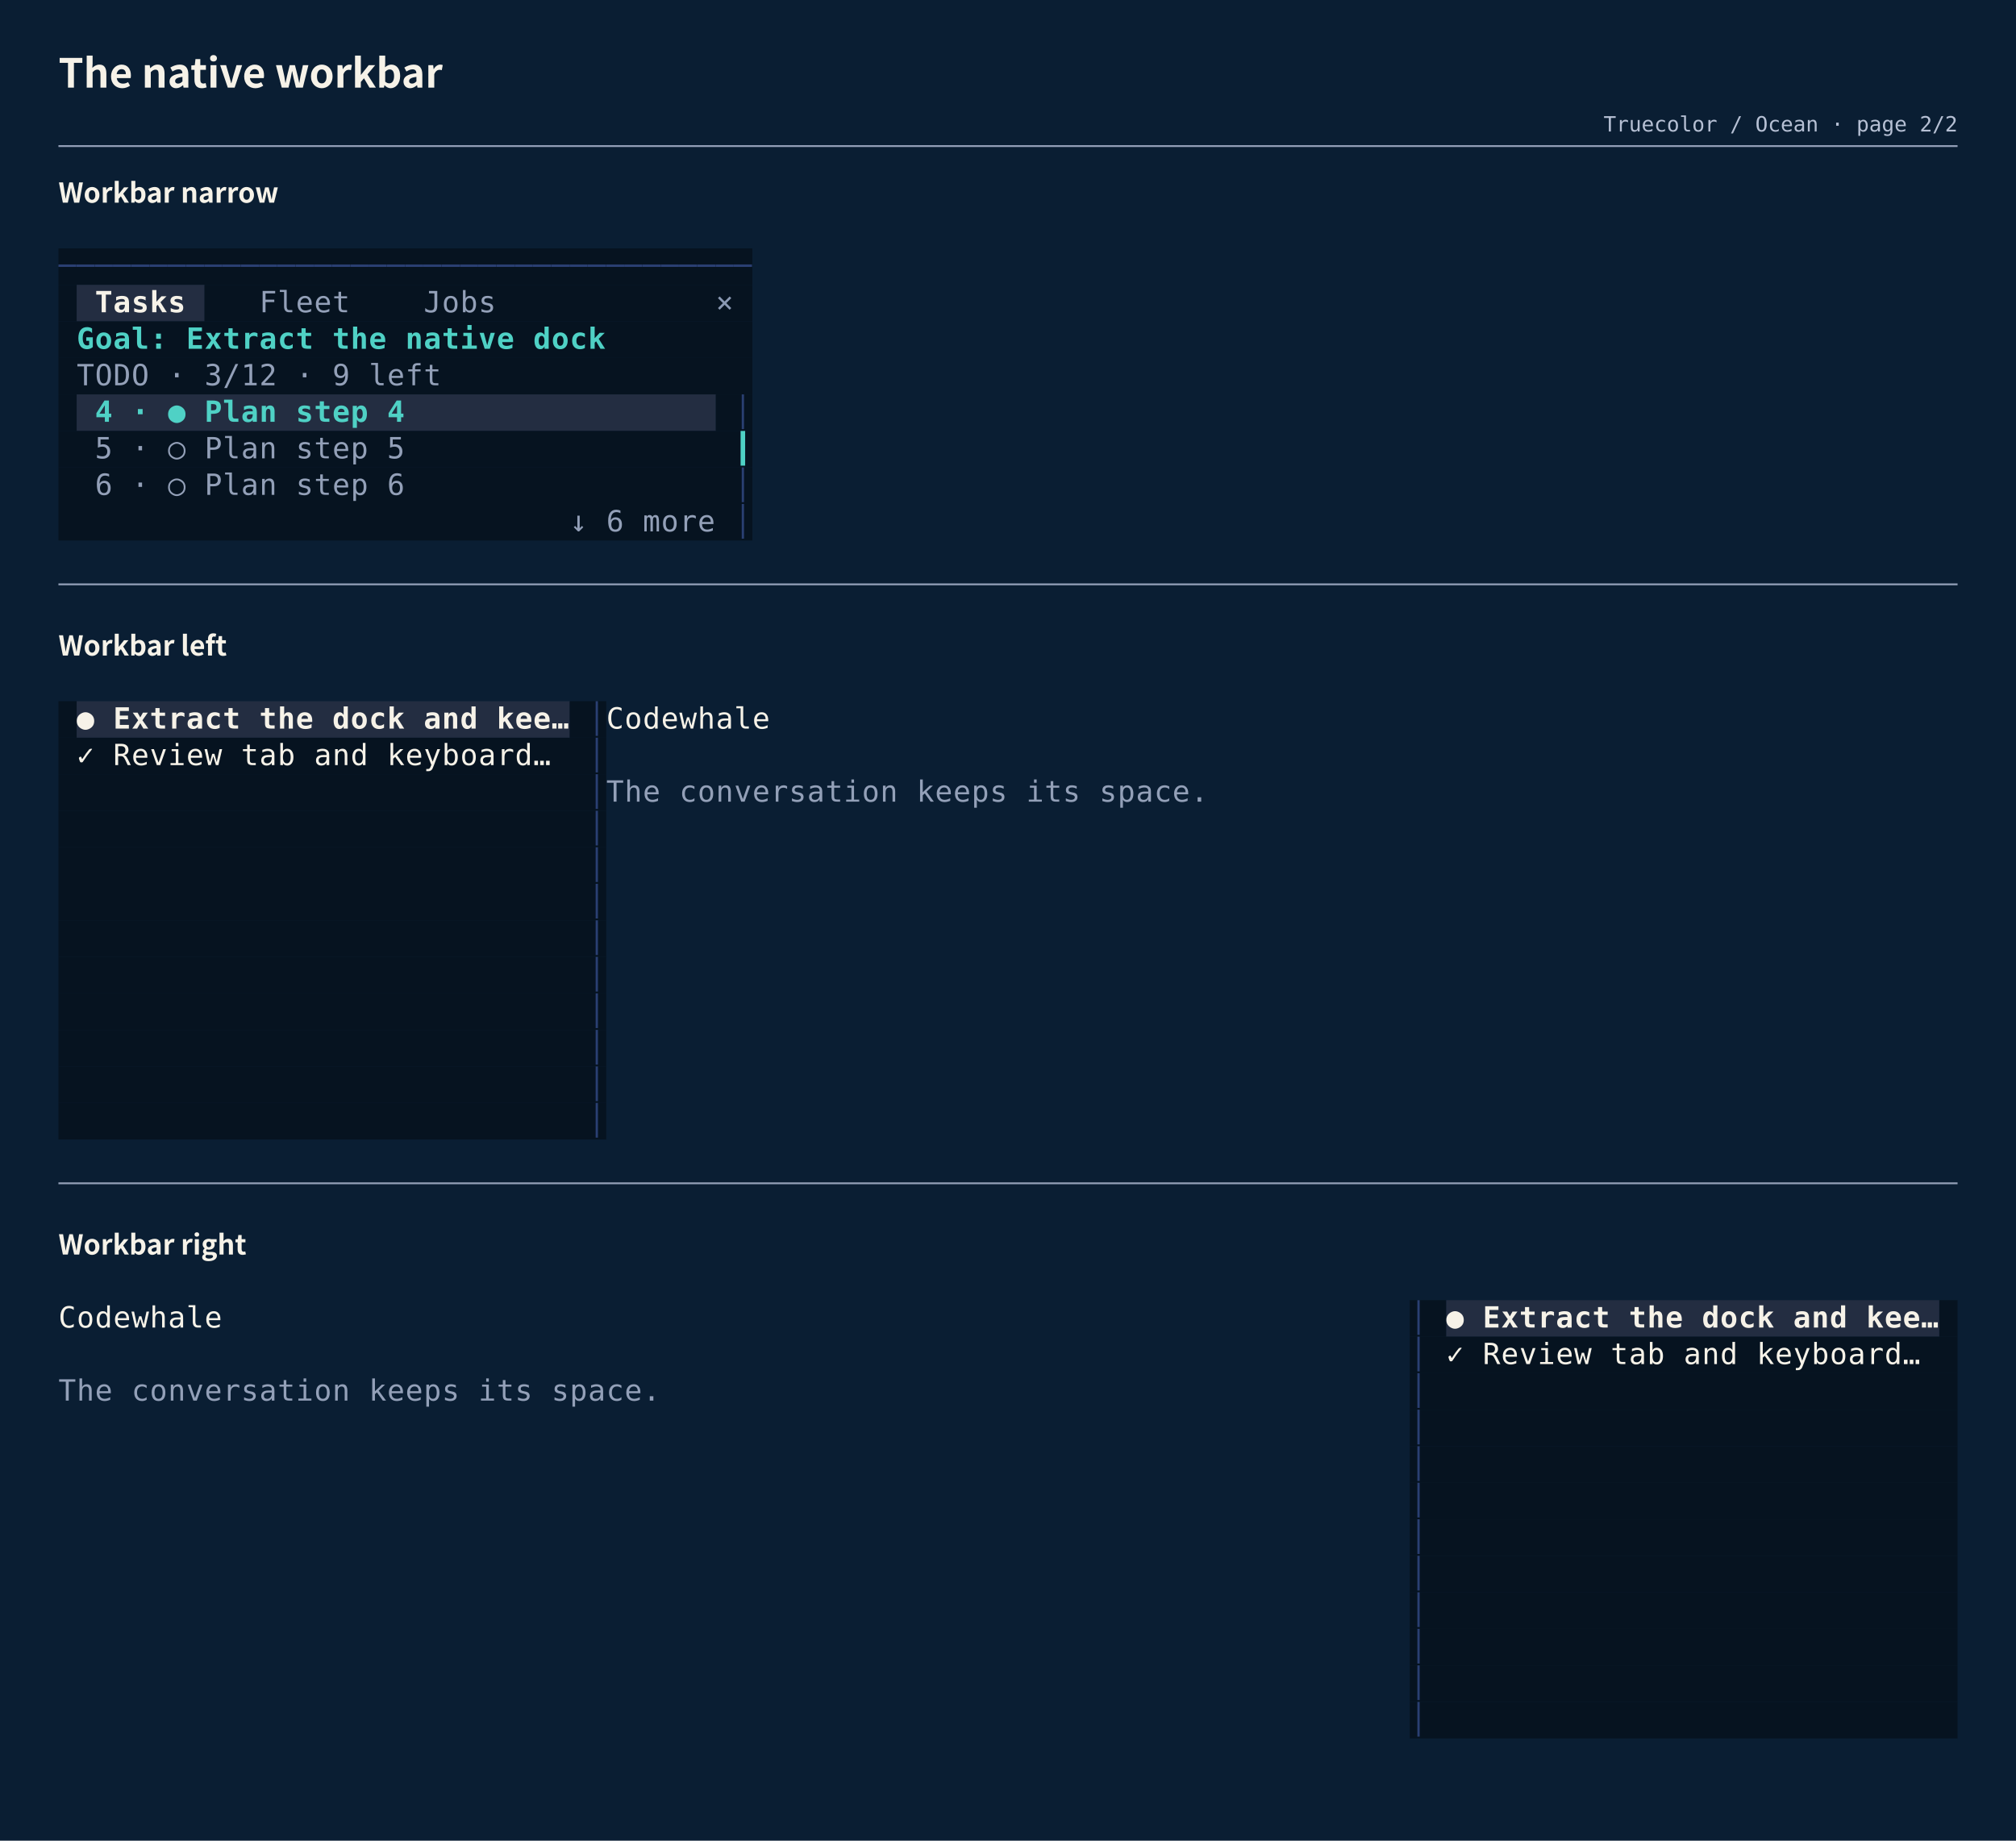
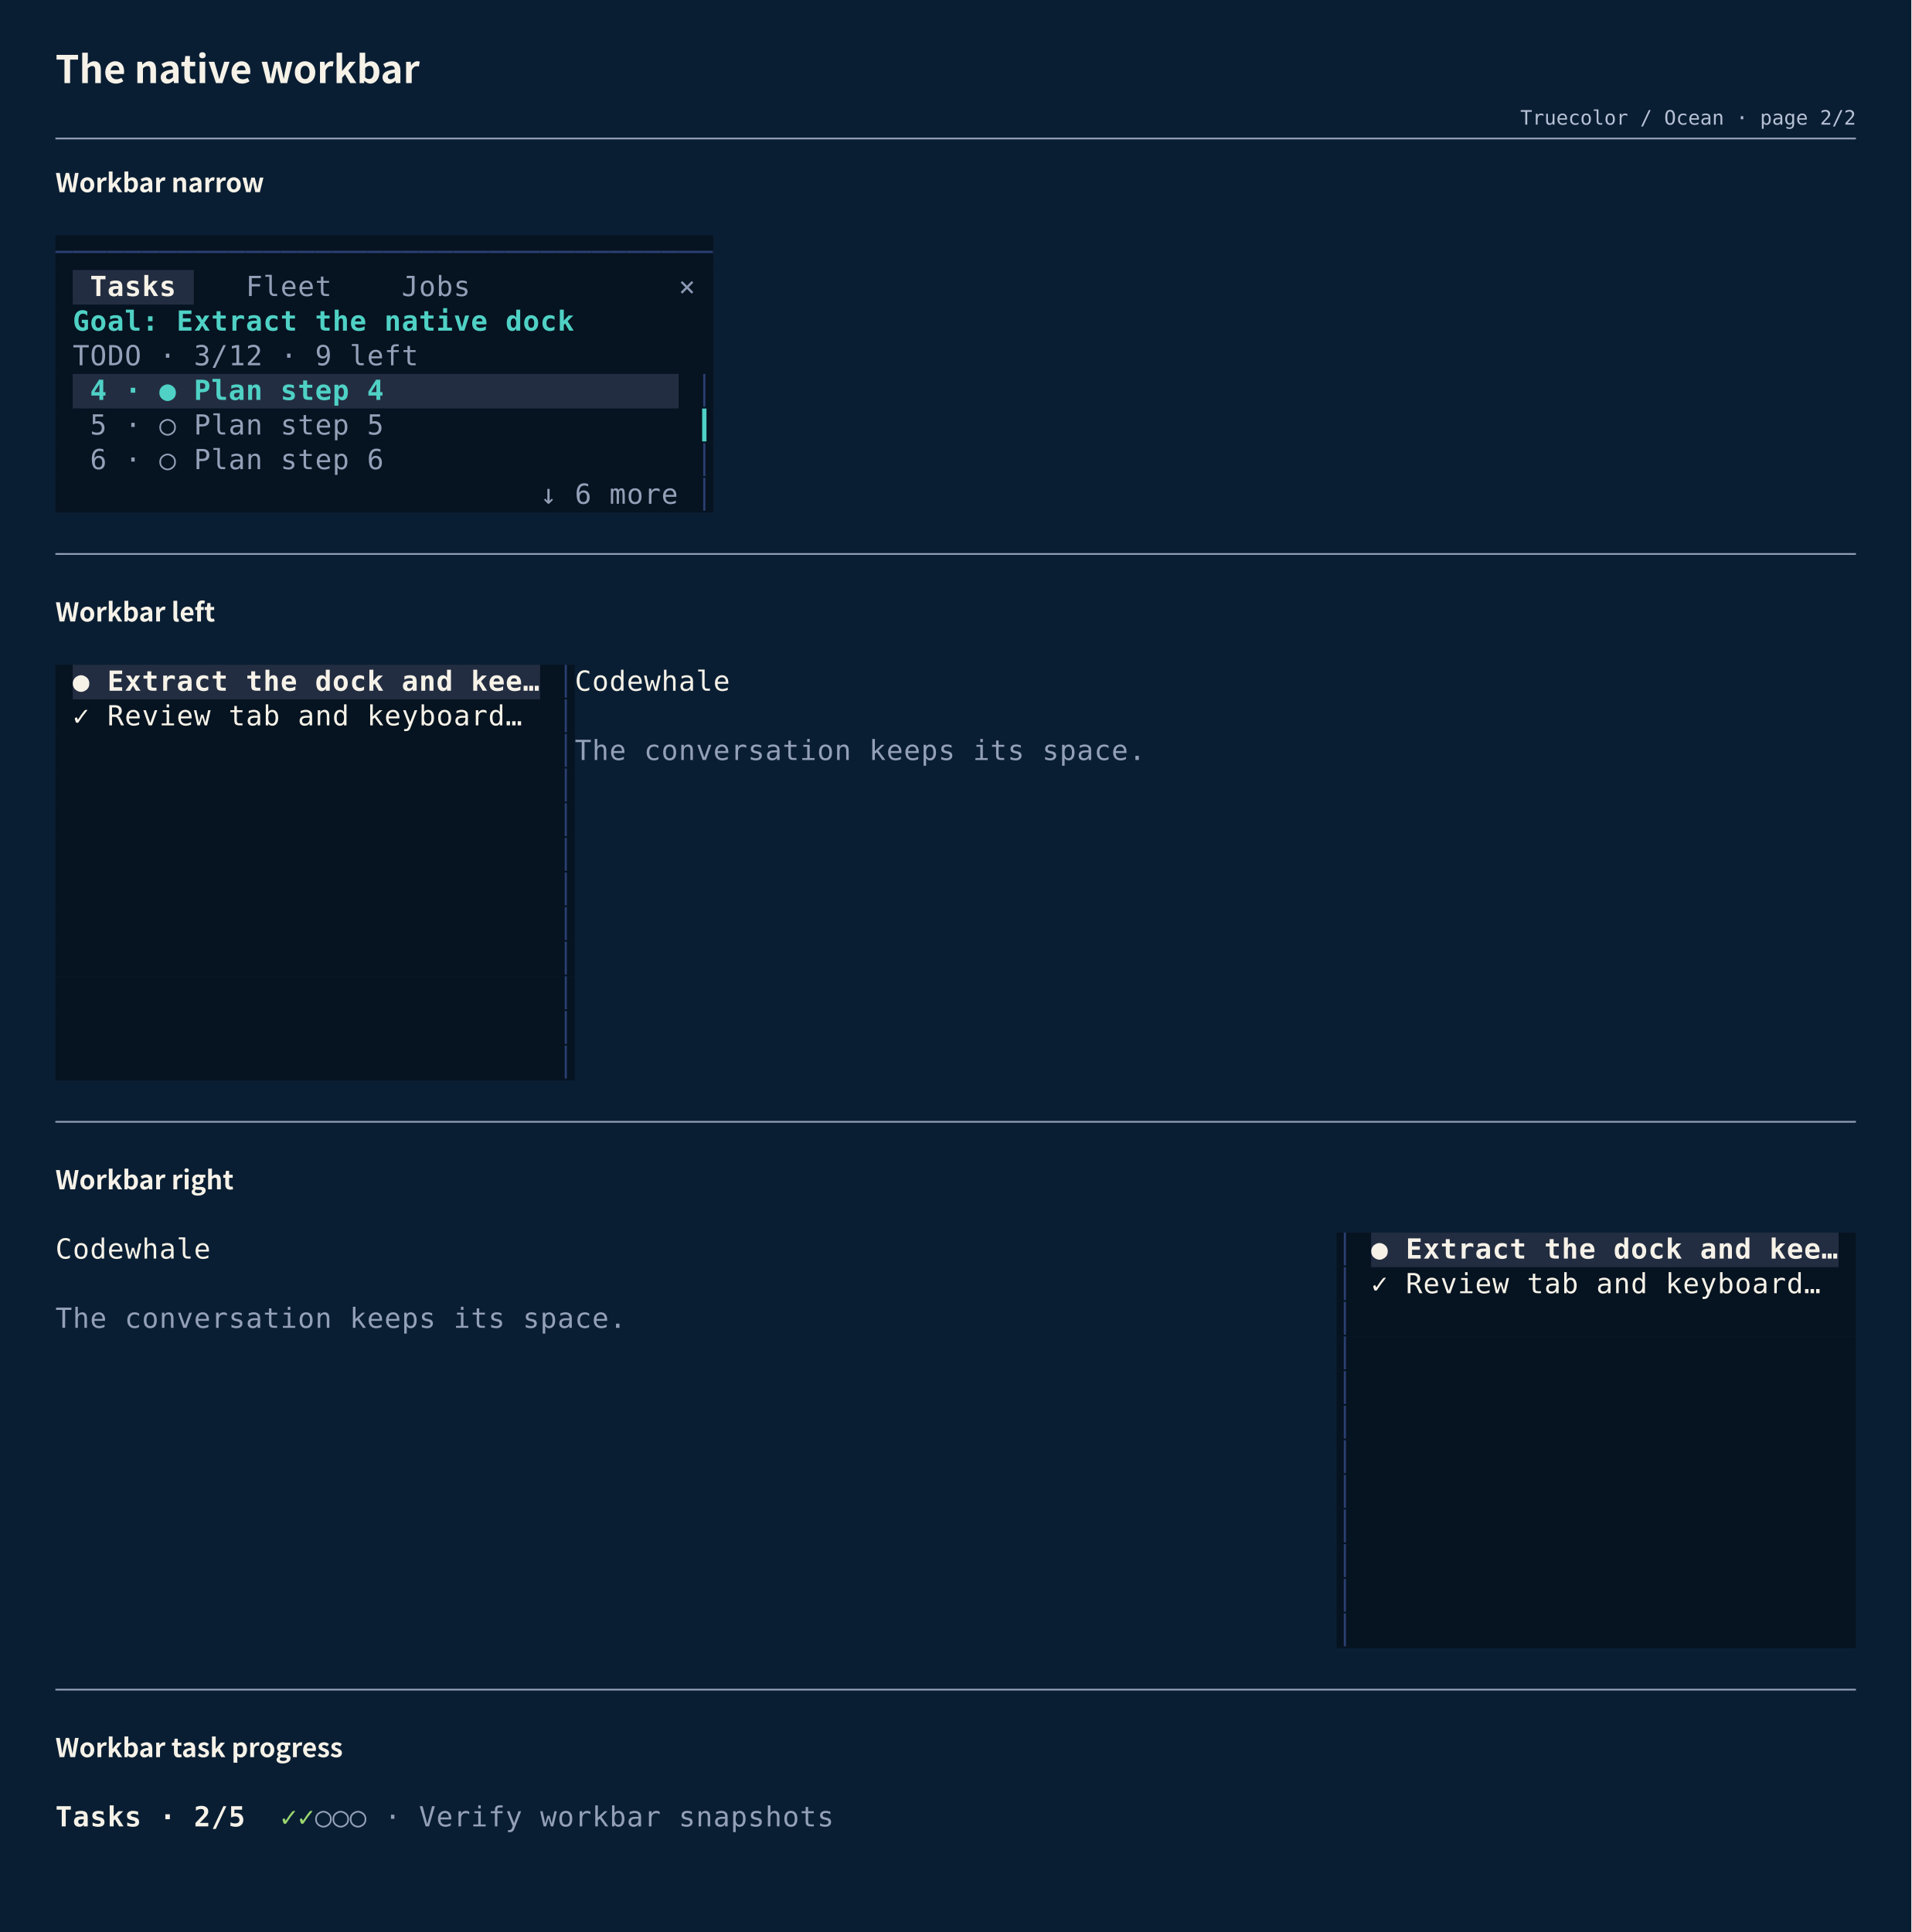
- <svg xmlns="http://www.w3.org/2000/svg" width="1104" height="1008" viewBox="0 0 1104 1008" role="img" aria-labelledby="title desc">
+ <svg xmlns="http://www.w3.org/2000/svg" width="1104" height="1116" viewBox="0 0 1104 1116" role="img" aria-labelledby="title desc">
  <rect width="100%" height="100%" fill="#0a1e33" />
  <text x="32" y="48" fill="#f6f2e8" font-family="'Geist Sans','PingFang SC','Hiragino Sans GB','Microsoft YaHei UI','Microsoft YaHei','Noto Sans CJK SC','Noto Sans SC','Source Han Sans SC',-apple-system,BlinkMacSystemFont,'Segoe UI',sans-serif" font-size="22" font-weight="600">The native workbar</text>
  <text x="1072" y="72" fill="#b6c0d4" font-family="'DejaVu Sans Mono','Cascadia Mono','SFMono-Regular',Consolas,'Liberation Mono',monospace" font-size="11.5" text-anchor="end">Truecolor / Ocean · page 2/2</text>
  <path d="M32 80H1072" stroke="#93a0b8" stroke-width="1" />
  <path d="M32 320H1072" stroke="#93a0b8" stroke-width="1" />
  <path d="M32 648H1072" stroke="#93a0b8" stroke-width="1" />
+   <path d="M32 976H1072" stroke="#93a0b8" stroke-width="1" />
  <g data-entry="workbar-narrow">
    <text x="32" y="111" fill="#f6f2e8" font-family="'Geist Sans','PingFang SC','Hiragino Sans GB','Microsoft YaHei UI','Microsoft YaHei','Noto Sans CJK SC','Noto Sans SC','Source Han Sans SC',-apple-system,BlinkMacSystemFont,'Segoe UI',sans-serif" font-size="15" font-weight="600">Workbar narrow</text>
    <svg width="380" height="160" viewBox="0 0 380 160" role="img" x="32" y="136">
      <rect width="100%" height="100%" fill="#0a1e33" />
      <rect x="0" y="0" width="380" height="20" fill="#061320" />
      <rect x="0" y="20" width="10" height="20" fill="#061320" />
      <rect x="10" y="20" width="70" height="20" fill="#232d41" />
      <rect x="80" y="20" width="300" height="20" fill="#061320" />
      <rect x="0" y="40" width="380" height="20" fill="#061320" />
      <rect x="0" y="60" width="380" height="20" fill="#061320" />
      <rect x="0" y="80" width="10" height="20" fill="#061320" />
      <rect x="10" y="80" width="350" height="20" fill="#232d41" />
      <rect x="360" y="80" width="20" height="20" fill="#061320" />
      <rect x="0" y="100" width="380" height="20" fill="#061320" />
      <rect x="0" y="120" width="380" height="20" fill="#061320" />
      <rect x="0" y="140" width="380" height="20" fill="#061320" />
      <g font-family="'DejaVu Sans Mono','Cascadia Mono','SFMono-Regular',Consolas,'Liberation Mono',monospace" font-size="16" xml:space="preserve">
        <text x="0" y="15" fill="#2a3f72" textLength="10" lengthAdjust="spacingAndGlyphs">─</text>
        <text x="10" y="15" fill="#2a3f72" textLength="10" lengthAdjust="spacingAndGlyphs">─</text>
        <text x="20" y="15" fill="#2a3f72" textLength="10" lengthAdjust="spacingAndGlyphs">─</text>
        <text x="30" y="15" fill="#2a3f72" textLength="10" lengthAdjust="spacingAndGlyphs">─</text>
        <text x="40" y="15" fill="#2a3f72" textLength="10" lengthAdjust="spacingAndGlyphs">─</text>
        <text x="50" y="15" fill="#2a3f72" textLength="10" lengthAdjust="spacingAndGlyphs">─</text>
        <text x="60" y="15" fill="#2a3f72" textLength="10" lengthAdjust="spacingAndGlyphs">─</text>
        <text x="70" y="15" fill="#2a3f72" textLength="10" lengthAdjust="spacingAndGlyphs">─</text>
        <text x="80" y="15" fill="#2a3f72" textLength="10" lengthAdjust="spacingAndGlyphs">─</text>
        <text x="90" y="15" fill="#2a3f72" textLength="10" lengthAdjust="spacingAndGlyphs">─</text>
        <text x="100" y="15" fill="#2a3f72" textLength="10" lengthAdjust="spacingAndGlyphs">─</text>
        <text x="110" y="15" fill="#2a3f72" textLength="10" lengthAdjust="spacingAndGlyphs">─</text>
        <text x="120" y="15" fill="#2a3f72" textLength="10" lengthAdjust="spacingAndGlyphs">─</text>
        <text x="130" y="15" fill="#2a3f72" textLength="10" lengthAdjust="spacingAndGlyphs">─</text>
        <text x="140" y="15" fill="#2a3f72" textLength="10" lengthAdjust="spacingAndGlyphs">─</text>
        <text x="150" y="15" fill="#2a3f72" textLength="10" lengthAdjust="spacingAndGlyphs">─</text>
        <text x="160" y="15" fill="#2a3f72" textLength="10" lengthAdjust="spacingAndGlyphs">─</text>
        <text x="170" y="15" fill="#2a3f72" textLength="10" lengthAdjust="spacingAndGlyphs">─</text>
        <text x="180" y="15" fill="#2a3f72" textLength="10" lengthAdjust="spacingAndGlyphs">─</text>
        <text x="190" y="15" fill="#2a3f72" textLength="10" lengthAdjust="spacingAndGlyphs">─</text>
        <text x="200" y="15" fill="#2a3f72" textLength="10" lengthAdjust="spacingAndGlyphs">─</text>
        <text x="210" y="15" fill="#2a3f72" textLength="10" lengthAdjust="spacingAndGlyphs">─</text>
        <text x="220" y="15" fill="#2a3f72" textLength="10" lengthAdjust="spacingAndGlyphs">─</text>
        <text x="230" y="15" fill="#2a3f72" textLength="10" lengthAdjust="spacingAndGlyphs">─</text>
        <text x="240" y="15" fill="#2a3f72" textLength="10" lengthAdjust="spacingAndGlyphs">─</text>
        <text x="250" y="15" fill="#2a3f72" textLength="10" lengthAdjust="spacingAndGlyphs">─</text>
        <text x="260" y="15" fill="#2a3f72" textLength="10" lengthAdjust="spacingAndGlyphs">─</text>
        <text x="270" y="15" fill="#2a3f72" textLength="10" lengthAdjust="spacingAndGlyphs">─</text>
        <text x="280" y="15" fill="#2a3f72" textLength="10" lengthAdjust="spacingAndGlyphs">─</text>
        <text x="290" y="15" fill="#2a3f72" textLength="10" lengthAdjust="spacingAndGlyphs">─</text>
        <text x="300" y="15" fill="#2a3f72" textLength="10" lengthAdjust="spacingAndGlyphs">─</text>
        <text x="310" y="15" fill="#2a3f72" textLength="10" lengthAdjust="spacingAndGlyphs">─</text>
        <text x="320" y="15" fill="#2a3f72" textLength="10" lengthAdjust="spacingAndGlyphs">─</text>
        <text x="330" y="15" fill="#2a3f72" textLength="10" lengthAdjust="spacingAndGlyphs">─</text>
        <text x="340" y="15" fill="#2a3f72" textLength="10" lengthAdjust="spacingAndGlyphs">─</text>
        <text x="350" y="15" fill="#2a3f72" textLength="10" lengthAdjust="spacingAndGlyphs">─</text>
        <text x="360" y="15" fill="#2a3f72" textLength="10" lengthAdjust="spacingAndGlyphs">─</text>
        <text x="370" y="15" fill="#2a3f72" textLength="10" lengthAdjust="spacingAndGlyphs">─</text>
        <text x="20" y="35" fill="#f6f2e8" textLength="10" lengthAdjust="spacingAndGlyphs" font-weight="700">T</text>
        <text x="30" y="35" fill="#f6f2e8" textLength="10" lengthAdjust="spacingAndGlyphs" font-weight="700">a</text>
        <text x="40" y="35" fill="#f6f2e8" textLength="10" lengthAdjust="spacingAndGlyphs" font-weight="700">s</text>
        <text x="50" y="35" fill="#f6f2e8" textLength="10" lengthAdjust="spacingAndGlyphs" font-weight="700">k</text>
        <text x="60" y="35" fill="#f6f2e8" textLength="10" lengthAdjust="spacingAndGlyphs" font-weight="700">s</text>
        <text x="110" y="35" fill="#93a0b8" textLength="10" lengthAdjust="spacingAndGlyphs">F</text>
        <text x="120" y="35" fill="#93a0b8" textLength="10" lengthAdjust="spacingAndGlyphs">l</text>
        <text x="130" y="35" fill="#93a0b8" textLength="10" lengthAdjust="spacingAndGlyphs">e</text>
        <text x="140" y="35" fill="#93a0b8" textLength="10" lengthAdjust="spacingAndGlyphs">e</text>
        <text x="150" y="35" fill="#93a0b8" textLength="10" lengthAdjust="spacingAndGlyphs">t</text>
        <text x="200" y="35" fill="#93a0b8" textLength="10" lengthAdjust="spacingAndGlyphs">J</text>
        <text x="210" y="35" fill="#93a0b8" textLength="10" lengthAdjust="spacingAndGlyphs">o</text>
        <text x="220" y="35" fill="#93a0b8" textLength="10" lengthAdjust="spacingAndGlyphs">b</text>
        <text x="230" y="35" fill="#93a0b8" textLength="10" lengthAdjust="spacingAndGlyphs">s</text>
        <text x="360" y="35" fill="#8a99b3" textLength="10" lengthAdjust="spacingAndGlyphs">×</text>
        <text x="10" y="55" fill="#4fd1c5" textLength="10" lengthAdjust="spacingAndGlyphs" font-weight="700">G</text>
        <text x="20" y="55" fill="#4fd1c5" textLength="10" lengthAdjust="spacingAndGlyphs" font-weight="700">o</text>
        <text x="30" y="55" fill="#4fd1c5" textLength="10" lengthAdjust="spacingAndGlyphs" font-weight="700">a</text>
        <text x="40" y="55" fill="#4fd1c5" textLength="10" lengthAdjust="spacingAndGlyphs" font-weight="700">l</text>
        <text x="50" y="55" fill="#4fd1c5" textLength="10" lengthAdjust="spacingAndGlyphs" font-weight="700">:</text>
        <text x="70" y="55" fill="#4fd1c5" textLength="10" lengthAdjust="spacingAndGlyphs" font-weight="700">E</text>
        <text x="80" y="55" fill="#4fd1c5" textLength="10" lengthAdjust="spacingAndGlyphs" font-weight="700">x</text>
        <text x="90" y="55" fill="#4fd1c5" textLength="10" lengthAdjust="spacingAndGlyphs" font-weight="700">t</text>
        <text x="100" y="55" fill="#4fd1c5" textLength="10" lengthAdjust="spacingAndGlyphs" font-weight="700">r</text>
        <text x="110" y="55" fill="#4fd1c5" textLength="10" lengthAdjust="spacingAndGlyphs" font-weight="700">a</text>
        <text x="120" y="55" fill="#4fd1c5" textLength="10" lengthAdjust="spacingAndGlyphs" font-weight="700">c</text>
        <text x="130" y="55" fill="#4fd1c5" textLength="10" lengthAdjust="spacingAndGlyphs" font-weight="700">t</text>
        <text x="150" y="55" fill="#4fd1c5" textLength="10" lengthAdjust="spacingAndGlyphs" font-weight="700">t</text>
        <text x="160" y="55" fill="#4fd1c5" textLength="10" lengthAdjust="spacingAndGlyphs" font-weight="700">h</text>
        <text x="170" y="55" fill="#4fd1c5" textLength="10" lengthAdjust="spacingAndGlyphs" font-weight="700">e</text>
        <text x="190" y="55" fill="#4fd1c5" textLength="10" lengthAdjust="spacingAndGlyphs" font-weight="700">n</text>
        <text x="200" y="55" fill="#4fd1c5" textLength="10" lengthAdjust="spacingAndGlyphs" font-weight="700">a</text>
        <text x="210" y="55" fill="#4fd1c5" textLength="10" lengthAdjust="spacingAndGlyphs" font-weight="700">t</text>
        <text x="220" y="55" fill="#4fd1c5" textLength="10" lengthAdjust="spacingAndGlyphs" font-weight="700">i</text>
        <text x="230" y="55" fill="#4fd1c5" textLength="10" lengthAdjust="spacingAndGlyphs" font-weight="700">v</text>
        <text x="240" y="55" fill="#4fd1c5" textLength="10" lengthAdjust="spacingAndGlyphs" font-weight="700">e</text>
        <text x="260" y="55" fill="#4fd1c5" textLength="10" lengthAdjust="spacingAndGlyphs" font-weight="700">d</text>
        <text x="270" y="55" fill="#4fd1c5" textLength="10" lengthAdjust="spacingAndGlyphs" font-weight="700">o</text>
        <text x="280" y="55" fill="#4fd1c5" textLength="10" lengthAdjust="spacingAndGlyphs" font-weight="700">c</text>
        <text x="290" y="55" fill="#4fd1c5" textLength="10" lengthAdjust="spacingAndGlyphs" font-weight="700">k</text>
        <text x="10" y="75" fill="#93a0b8" textLength="10" lengthAdjust="spacingAndGlyphs">T</text>
        <text x="20" y="75" fill="#93a0b8" textLength="10" lengthAdjust="spacingAndGlyphs">O</text>
        <text x="30" y="75" fill="#93a0b8" textLength="10" lengthAdjust="spacingAndGlyphs">D</text>
        <text x="40" y="75" fill="#93a0b8" textLength="10" lengthAdjust="spacingAndGlyphs">O</text>
        <text x="60" y="75" fill="#93a0b8" textLength="10" lengthAdjust="spacingAndGlyphs">·</text>
        <text x="80" y="75" fill="#93a0b8" textLength="10" lengthAdjust="spacingAndGlyphs">3</text>
        <text x="90" y="75" fill="#93a0b8" textLength="10" lengthAdjust="spacingAndGlyphs">/</text>
        <text x="100" y="75" fill="#93a0b8" textLength="10" lengthAdjust="spacingAndGlyphs">1</text>
        <text x="110" y="75" fill="#93a0b8" textLength="10" lengthAdjust="spacingAndGlyphs">2</text>
        <text x="130" y="75" fill="#93a0b8" textLength="10" lengthAdjust="spacingAndGlyphs">·</text>
        <text x="150" y="75" fill="#93a0b8" textLength="10" lengthAdjust="spacingAndGlyphs">9</text>
        <text x="170" y="75" fill="#93a0b8" textLength="10" lengthAdjust="spacingAndGlyphs">l</text>
        <text x="180" y="75" fill="#93a0b8" textLength="10" lengthAdjust="spacingAndGlyphs">e</text>
        <text x="190" y="75" fill="#93a0b8" textLength="10" lengthAdjust="spacingAndGlyphs">f</text>
        <text x="200" y="75" fill="#93a0b8" textLength="10" lengthAdjust="spacingAndGlyphs">t</text>
        <text x="20" y="95" fill="#4fd1c5" textLength="10" lengthAdjust="spacingAndGlyphs" font-weight="700">4</text>
        <text x="40" y="95" fill="#4fd1c5" textLength="10" lengthAdjust="spacingAndGlyphs" font-weight="700">·</text>
        <text x="60" y="95" fill="#4fd1c5" textLength="10" lengthAdjust="spacingAndGlyphs" font-weight="700">●</text>
        <text x="80" y="95" fill="#4fd1c5" textLength="10" lengthAdjust="spacingAndGlyphs" font-weight="700">P</text>
        <text x="90" y="95" fill="#4fd1c5" textLength="10" lengthAdjust="spacingAndGlyphs" font-weight="700">l</text>
        <text x="100" y="95" fill="#4fd1c5" textLength="10" lengthAdjust="spacingAndGlyphs" font-weight="700">a</text>
        <text x="110" y="95" fill="#4fd1c5" textLength="10" lengthAdjust="spacingAndGlyphs" font-weight="700">n</text>
        <text x="130" y="95" fill="#4fd1c5" textLength="10" lengthAdjust="spacingAndGlyphs" font-weight="700">s</text>
        <text x="140" y="95" fill="#4fd1c5" textLength="10" lengthAdjust="spacingAndGlyphs" font-weight="700">t</text>
        <text x="150" y="95" fill="#4fd1c5" textLength="10" lengthAdjust="spacingAndGlyphs" font-weight="700">e</text>
        <text x="160" y="95" fill="#4fd1c5" textLength="10" lengthAdjust="spacingAndGlyphs" font-weight="700">p</text>
        <text x="180" y="95" fill="#4fd1c5" textLength="10" lengthAdjust="spacingAndGlyphs" font-weight="700">4</text>
        <text x="370" y="95" fill="#2a3f72" textLength="10" lengthAdjust="spacingAndGlyphs">│</text>
        <text x="20" y="115" fill="#93a0b8" textLength="10" lengthAdjust="spacingAndGlyphs">5</text>
        <text x="40" y="115" fill="#93a0b8" textLength="10" lengthAdjust="spacingAndGlyphs">·</text>
        <text x="60" y="115" fill="#93a0b8" textLength="10" lengthAdjust="spacingAndGlyphs">○</text>
        <text x="80" y="115" fill="#93a0b8" textLength="10" lengthAdjust="spacingAndGlyphs">P</text>
        <text x="90" y="115" fill="#93a0b8" textLength="10" lengthAdjust="spacingAndGlyphs">l</text>
        <text x="100" y="115" fill="#93a0b8" textLength="10" lengthAdjust="spacingAndGlyphs">a</text>
        <text x="110" y="115" fill="#93a0b8" textLength="10" lengthAdjust="spacingAndGlyphs">n</text>
        <text x="130" y="115" fill="#93a0b8" textLength="10" lengthAdjust="spacingAndGlyphs">s</text>
        <text x="140" y="115" fill="#93a0b8" textLength="10" lengthAdjust="spacingAndGlyphs">t</text>
        <text x="150" y="115" fill="#93a0b8" textLength="10" lengthAdjust="spacingAndGlyphs">e</text>
        <text x="160" y="115" fill="#93a0b8" textLength="10" lengthAdjust="spacingAndGlyphs">p</text>
        <text x="180" y="115" fill="#93a0b8" textLength="10" lengthAdjust="spacingAndGlyphs">5</text>
        <text x="370" y="115" fill="#4fd1c5" textLength="10" lengthAdjust="spacingAndGlyphs">┃</text>
        <text x="20" y="135" fill="#93a0b8" textLength="10" lengthAdjust="spacingAndGlyphs">6</text>
        <text x="40" y="135" fill="#93a0b8" textLength="10" lengthAdjust="spacingAndGlyphs">·</text>
        <text x="60" y="135" fill="#93a0b8" textLength="10" lengthAdjust="spacingAndGlyphs">○</text>
        <text x="80" y="135" fill="#93a0b8" textLength="10" lengthAdjust="spacingAndGlyphs">P</text>
        <text x="90" y="135" fill="#93a0b8" textLength="10" lengthAdjust="spacingAndGlyphs">l</text>
        <text x="100" y="135" fill="#93a0b8" textLength="10" lengthAdjust="spacingAndGlyphs">a</text>
        <text x="110" y="135" fill="#93a0b8" textLength="10" lengthAdjust="spacingAndGlyphs">n</text>
        <text x="130" y="135" fill="#93a0b8" textLength="10" lengthAdjust="spacingAndGlyphs">s</text>
        <text x="140" y="135" fill="#93a0b8" textLength="10" lengthAdjust="spacingAndGlyphs">t</text>
        <text x="150" y="135" fill="#93a0b8" textLength="10" lengthAdjust="spacingAndGlyphs">e</text>
        <text x="160" y="135" fill="#93a0b8" textLength="10" lengthAdjust="spacingAndGlyphs">p</text>
        <text x="180" y="135" fill="#93a0b8" textLength="10" lengthAdjust="spacingAndGlyphs">6</text>
        <text x="370" y="135" fill="#2a3f72" textLength="10" lengthAdjust="spacingAndGlyphs">│</text>
        <text x="280" y="155" fill="#93a0b8" textLength="10" lengthAdjust="spacingAndGlyphs">↓</text>
        <text x="300" y="155" fill="#93a0b8" textLength="10" lengthAdjust="spacingAndGlyphs">6</text>
        <text x="320" y="155" fill="#93a0b8" textLength="10" lengthAdjust="spacingAndGlyphs">m</text>
        <text x="330" y="155" fill="#93a0b8" textLength="10" lengthAdjust="spacingAndGlyphs">o</text>
        <text x="340" y="155" fill="#93a0b8" textLength="10" lengthAdjust="spacingAndGlyphs">r</text>
        <text x="350" y="155" fill="#93a0b8" textLength="10" lengthAdjust="spacingAndGlyphs">e</text>
        <text x="370" y="155" fill="#2a3f72" textLength="10" lengthAdjust="spacingAndGlyphs">│</text>
      </g>
    </svg>
  </g>
  <g data-entry="workbar-left">
    <text x="32" y="359" fill="#f6f2e8" font-family="'Geist Sans','PingFang SC','Hiragino Sans GB','Microsoft YaHei UI','Microsoft YaHei','Noto Sans CJK SC','Noto Sans SC','Source Han Sans SC',-apple-system,BlinkMacSystemFont,'Segoe UI',sans-serif" font-size="15" font-weight="600">Workbar left</text>
    <svg width="1040" height="240" viewBox="0 0 1040 240" role="img" x="32" y="384">
      <rect width="100%" height="100%" fill="#0a1e33" />
      <rect x="0" y="0" width="10" height="20" fill="#061320" />
      <rect x="10" y="0" width="270" height="20" fill="#232d41" />
      <rect x="280" y="0" width="20" height="20" fill="#061320" />
      <rect x="0" y="20" width="300" height="20" fill="#061320" />
      <rect x="0" y="40" width="300" height="20" fill="#061320" />
      <rect x="0" y="60" width="300" height="20" fill="#061320" />
      <rect x="0" y="80" width="300" height="20" fill="#061320" />
      <rect x="0" y="100" width="300" height="20" fill="#061320" />
      <rect x="0" y="120" width="300" height="20" fill="#061320" />
      <rect x="0" y="140" width="300" height="20" fill="#061320" />
      <rect x="0" y="160" width="300" height="20" fill="#061320" />
      <rect x="0" y="180" width="300" height="20" fill="#061320" />
      <rect x="0" y="200" width="300" height="20" fill="#061320" />
      <rect x="0" y="220" width="300" height="20" fill="#061320" />
      <g font-family="'DejaVu Sans Mono','Cascadia Mono','SFMono-Regular',Consolas,'Liberation Mono',monospace" font-size="16" xml:space="preserve">
        <text x="10" y="15" fill="#f6f2e8" textLength="10" lengthAdjust="spacingAndGlyphs" font-weight="700">●</text>
        <text x="30" y="15" fill="#f6f2e8" textLength="10" lengthAdjust="spacingAndGlyphs" font-weight="700">E</text>
        <text x="40" y="15" fill="#f6f2e8" textLength="10" lengthAdjust="spacingAndGlyphs" font-weight="700">x</text>
        <text x="50" y="15" fill="#f6f2e8" textLength="10" lengthAdjust="spacingAndGlyphs" font-weight="700">t</text>
        <text x="60" y="15" fill="#f6f2e8" textLength="10" lengthAdjust="spacingAndGlyphs" font-weight="700">r</text>
        <text x="70" y="15" fill="#f6f2e8" textLength="10" lengthAdjust="spacingAndGlyphs" font-weight="700">a</text>
        <text x="80" y="15" fill="#f6f2e8" textLength="10" lengthAdjust="spacingAndGlyphs" font-weight="700">c</text>
        <text x="90" y="15" fill="#f6f2e8" textLength="10" lengthAdjust="spacingAndGlyphs" font-weight="700">t</text>
        <text x="110" y="15" fill="#f6f2e8" textLength="10" lengthAdjust="spacingAndGlyphs" font-weight="700">t</text>
        <text x="120" y="15" fill="#f6f2e8" textLength="10" lengthAdjust="spacingAndGlyphs" font-weight="700">h</text>
        <text x="130" y="15" fill="#f6f2e8" textLength="10" lengthAdjust="spacingAndGlyphs" font-weight="700">e</text>
        <text x="150" y="15" fill="#f6f2e8" textLength="10" lengthAdjust="spacingAndGlyphs" font-weight="700">d</text>
        <text x="160" y="15" fill="#f6f2e8" textLength="10" lengthAdjust="spacingAndGlyphs" font-weight="700">o</text>
        <text x="170" y="15" fill="#f6f2e8" textLength="10" lengthAdjust="spacingAndGlyphs" font-weight="700">c</text>
        <text x="180" y="15" fill="#f6f2e8" textLength="10" lengthAdjust="spacingAndGlyphs" font-weight="700">k</text>
        <text x="200" y="15" fill="#f6f2e8" textLength="10" lengthAdjust="spacingAndGlyphs" font-weight="700">a</text>
        <text x="210" y="15" fill="#f6f2e8" textLength="10" lengthAdjust="spacingAndGlyphs" font-weight="700">n</text>
        <text x="220" y="15" fill="#f6f2e8" textLength="10" lengthAdjust="spacingAndGlyphs" font-weight="700">d</text>
        <text x="240" y="15" fill="#f6f2e8" textLength="10" lengthAdjust="spacingAndGlyphs" font-weight="700">k</text>
        <text x="250" y="15" fill="#f6f2e8" textLength="10" lengthAdjust="spacingAndGlyphs" font-weight="700">e</text>
        <text x="260" y="15" fill="#f6f2e8" textLength="10" lengthAdjust="spacingAndGlyphs" font-weight="700">e</text>
        <text x="270" y="15" fill="#f6f2e8" textLength="10" lengthAdjust="spacingAndGlyphs" font-weight="700">…</text>
        <text x="290" y="15" fill="#2a3f72" textLength="10" lengthAdjust="spacingAndGlyphs">│</text>
        <text x="300" y="15" fill="#f6f2e8" textLength="10" lengthAdjust="spacingAndGlyphs">C</text>
        <text x="310" y="15" fill="#f6f2e8" textLength="10" lengthAdjust="spacingAndGlyphs">o</text>
        <text x="320" y="15" fill="#f6f2e8" textLength="10" lengthAdjust="spacingAndGlyphs">d</text>
        <text x="330" y="15" fill="#f6f2e8" textLength="10" lengthAdjust="spacingAndGlyphs">e</text>
        <text x="340" y="15" fill="#f6f2e8" textLength="10" lengthAdjust="spacingAndGlyphs">w</text>
        <text x="350" y="15" fill="#f6f2e8" textLength="10" lengthAdjust="spacingAndGlyphs">h</text>
        <text x="360" y="15" fill="#f6f2e8" textLength="10" lengthAdjust="spacingAndGlyphs">a</text>
        <text x="370" y="15" fill="#f6f2e8" textLength="10" lengthAdjust="spacingAndGlyphs">l</text>
        <text x="380" y="15" fill="#f6f2e8" textLength="10" lengthAdjust="spacingAndGlyphs">e</text>
        <text x="10" y="35" fill="#f6f2e8" textLength="10" lengthAdjust="spacingAndGlyphs">✓</text>
        <text x="30" y="35" fill="#f6f2e8" textLength="10" lengthAdjust="spacingAndGlyphs">R</text>
        <text x="40" y="35" fill="#f6f2e8" textLength="10" lengthAdjust="spacingAndGlyphs">e</text>
        <text x="50" y="35" fill="#f6f2e8" textLength="10" lengthAdjust="spacingAndGlyphs">v</text>
        <text x="60" y="35" fill="#f6f2e8" textLength="10" lengthAdjust="spacingAndGlyphs">i</text>
        <text x="70" y="35" fill="#f6f2e8" textLength="10" lengthAdjust="spacingAndGlyphs">e</text>
        <text x="80" y="35" fill="#f6f2e8" textLength="10" lengthAdjust="spacingAndGlyphs">w</text>
        <text x="100" y="35" fill="#f6f2e8" textLength="10" lengthAdjust="spacingAndGlyphs">t</text>
        <text x="110" y="35" fill="#f6f2e8" textLength="10" lengthAdjust="spacingAndGlyphs">a</text>
        <text x="120" y="35" fill="#f6f2e8" textLength="10" lengthAdjust="spacingAndGlyphs">b</text>
        <text x="140" y="35" fill="#f6f2e8" textLength="10" lengthAdjust="spacingAndGlyphs">a</text>
        <text x="150" y="35" fill="#f6f2e8" textLength="10" lengthAdjust="spacingAndGlyphs">n</text>
        <text x="160" y="35" fill="#f6f2e8" textLength="10" lengthAdjust="spacingAndGlyphs">d</text>
        <text x="180" y="35" fill="#f6f2e8" textLength="10" lengthAdjust="spacingAndGlyphs">k</text>
        <text x="190" y="35" fill="#f6f2e8" textLength="10" lengthAdjust="spacingAndGlyphs">e</text>
        <text x="200" y="35" fill="#f6f2e8" textLength="10" lengthAdjust="spacingAndGlyphs">y</text>
        <text x="210" y="35" fill="#f6f2e8" textLength="10" lengthAdjust="spacingAndGlyphs">b</text>
        <text x="220" y="35" fill="#f6f2e8" textLength="10" lengthAdjust="spacingAndGlyphs">o</text>
        <text x="230" y="35" fill="#f6f2e8" textLength="10" lengthAdjust="spacingAndGlyphs">a</text>
        <text x="240" y="35" fill="#f6f2e8" textLength="10" lengthAdjust="spacingAndGlyphs">r</text>
        <text x="250" y="35" fill="#f6f2e8" textLength="10" lengthAdjust="spacingAndGlyphs">d</text>
        <text x="260" y="35" fill="#f6f2e8" textLength="10" lengthAdjust="spacingAndGlyphs">…</text>
        <text x="290" y="35" fill="#2a3f72" textLength="10" lengthAdjust="spacingAndGlyphs">│</text>
        <text x="290" y="55" fill="#2a3f72" textLength="10" lengthAdjust="spacingAndGlyphs">│</text>
        <text x="300" y="55" fill="#93a0b8" textLength="10" lengthAdjust="spacingAndGlyphs">T</text>
        <text x="310" y="55" fill="#93a0b8" textLength="10" lengthAdjust="spacingAndGlyphs">h</text>
        <text x="320" y="55" fill="#93a0b8" textLength="10" lengthAdjust="spacingAndGlyphs">e</text>
        <text x="340" y="55" fill="#93a0b8" textLength="10" lengthAdjust="spacingAndGlyphs">c</text>
        <text x="350" y="55" fill="#93a0b8" textLength="10" lengthAdjust="spacingAndGlyphs">o</text>
        <text x="360" y="55" fill="#93a0b8" textLength="10" lengthAdjust="spacingAndGlyphs">n</text>
        <text x="370" y="55" fill="#93a0b8" textLength="10" lengthAdjust="spacingAndGlyphs">v</text>
        <text x="380" y="55" fill="#93a0b8" textLength="10" lengthAdjust="spacingAndGlyphs">e</text>
        <text x="390" y="55" fill="#93a0b8" textLength="10" lengthAdjust="spacingAndGlyphs">r</text>
        <text x="400" y="55" fill="#93a0b8" textLength="10" lengthAdjust="spacingAndGlyphs">s</text>
        <text x="410" y="55" fill="#93a0b8" textLength="10" lengthAdjust="spacingAndGlyphs">a</text>
        <text x="420" y="55" fill="#93a0b8" textLength="10" lengthAdjust="spacingAndGlyphs">t</text>
        <text x="430" y="55" fill="#93a0b8" textLength="10" lengthAdjust="spacingAndGlyphs">i</text>
        <text x="440" y="55" fill="#93a0b8" textLength="10" lengthAdjust="spacingAndGlyphs">o</text>
        <text x="450" y="55" fill="#93a0b8" textLength="10" lengthAdjust="spacingAndGlyphs">n</text>
        <text x="470" y="55" fill="#93a0b8" textLength="10" lengthAdjust="spacingAndGlyphs">k</text>
        <text x="480" y="55" fill="#93a0b8" textLength="10" lengthAdjust="spacingAndGlyphs">e</text>
        <text x="490" y="55" fill="#93a0b8" textLength="10" lengthAdjust="spacingAndGlyphs">e</text>
        <text x="500" y="55" fill="#93a0b8" textLength="10" lengthAdjust="spacingAndGlyphs">p</text>
        <text x="510" y="55" fill="#93a0b8" textLength="10" lengthAdjust="spacingAndGlyphs">s</text>
        <text x="530" y="55" fill="#93a0b8" textLength="10" lengthAdjust="spacingAndGlyphs">i</text>
        <text x="540" y="55" fill="#93a0b8" textLength="10" lengthAdjust="spacingAndGlyphs">t</text>
        <text x="550" y="55" fill="#93a0b8" textLength="10" lengthAdjust="spacingAndGlyphs">s</text>
        <text x="570" y="55" fill="#93a0b8" textLength="10" lengthAdjust="spacingAndGlyphs">s</text>
        <text x="580" y="55" fill="#93a0b8" textLength="10" lengthAdjust="spacingAndGlyphs">p</text>
        <text x="590" y="55" fill="#93a0b8" textLength="10" lengthAdjust="spacingAndGlyphs">a</text>
        <text x="600" y="55" fill="#93a0b8" textLength="10" lengthAdjust="spacingAndGlyphs">c</text>
        <text x="610" y="55" fill="#93a0b8" textLength="10" lengthAdjust="spacingAndGlyphs">e</text>
        <text x="620" y="55" fill="#93a0b8" textLength="10" lengthAdjust="spacingAndGlyphs">.</text>
        <text x="290" y="75" fill="#2a3f72" textLength="10" lengthAdjust="spacingAndGlyphs">│</text>
        <text x="290" y="95" fill="#2a3f72" textLength="10" lengthAdjust="spacingAndGlyphs">│</text>
        <text x="290" y="115" fill="#2a3f72" textLength="10" lengthAdjust="spacingAndGlyphs">│</text>
        <text x="290" y="135" fill="#2a3f72" textLength="10" lengthAdjust="spacingAndGlyphs">│</text>
        <text x="290" y="155" fill="#2a3f72" textLength="10" lengthAdjust="spacingAndGlyphs">│</text>
        <text x="290" y="175" fill="#2a3f72" textLength="10" lengthAdjust="spacingAndGlyphs">│</text>
        <text x="290" y="195" fill="#2a3f72" textLength="10" lengthAdjust="spacingAndGlyphs">│</text>
        <text x="290" y="215" fill="#2a3f72" textLength="10" lengthAdjust="spacingAndGlyphs">│</text>
        <text x="290" y="235" fill="#2a3f72" textLength="10" lengthAdjust="spacingAndGlyphs">│</text>
      </g>
    </svg>
  </g>
  <g data-entry="workbar-right">
    <text x="32" y="687" fill="#f6f2e8" font-family="'Geist Sans','PingFang SC','Hiragino Sans GB','Microsoft YaHei UI','Microsoft YaHei','Noto Sans CJK SC','Noto Sans SC','Source Han Sans SC',-apple-system,BlinkMacSystemFont,'Segoe UI',sans-serif" font-size="15" font-weight="600">Workbar right</text>
    <svg width="1040" height="240" viewBox="0 0 1040 240" role="img" x="32" y="712">
      <rect width="100%" height="100%" fill="#0a1e33" />
      <rect x="740" y="0" width="20" height="20" fill="#061320" />
      <rect x="760" y="0" width="270" height="20" fill="#232d41" />
      <rect x="1030" y="0" width="10" height="20" fill="#061320" />
      <rect x="740" y="20" width="300" height="20" fill="#061320" />
      <rect x="740" y="40" width="300" height="20" fill="#061320" />
      <rect x="740" y="60" width="300" height="20" fill="#061320" />
      <rect x="740" y="80" width="300" height="20" fill="#061320" />
      <rect x="740" y="100" width="300" height="20" fill="#061320" />
      <rect x="740" y="120" width="300" height="20" fill="#061320" />
      <rect x="740" y="140" width="300" height="20" fill="#061320" />
      <rect x="740" y="160" width="300" height="20" fill="#061320" />
      <rect x="740" y="180" width="300" height="20" fill="#061320" />
      <rect x="740" y="200" width="300" height="20" fill="#061320" />
      <rect x="740" y="220" width="300" height="20" fill="#061320" />
      <g font-family="'DejaVu Sans Mono','Cascadia Mono','SFMono-Regular',Consolas,'Liberation Mono',monospace" font-size="16" xml:space="preserve">
        <text x="0" y="15" fill="#f6f2e8" textLength="10" lengthAdjust="spacingAndGlyphs">C</text>
        <text x="10" y="15" fill="#f6f2e8" textLength="10" lengthAdjust="spacingAndGlyphs">o</text>
        <text x="20" y="15" fill="#f6f2e8" textLength="10" lengthAdjust="spacingAndGlyphs">d</text>
        <text x="30" y="15" fill="#f6f2e8" textLength="10" lengthAdjust="spacingAndGlyphs">e</text>
        <text x="40" y="15" fill="#f6f2e8" textLength="10" lengthAdjust="spacingAndGlyphs">w</text>
        <text x="50" y="15" fill="#f6f2e8" textLength="10" lengthAdjust="spacingAndGlyphs">h</text>
        <text x="60" y="15" fill="#f6f2e8" textLength="10" lengthAdjust="spacingAndGlyphs">a</text>
        <text x="70" y="15" fill="#f6f2e8" textLength="10" lengthAdjust="spacingAndGlyphs">l</text>
        <text x="80" y="15" fill="#f6f2e8" textLength="10" lengthAdjust="spacingAndGlyphs">e</text>
        <text x="740" y="15" fill="#2a3f72" textLength="10" lengthAdjust="spacingAndGlyphs">│</text>
        <text x="760" y="15" fill="#f6f2e8" textLength="10" lengthAdjust="spacingAndGlyphs" font-weight="700">●</text>
        <text x="780" y="15" fill="#f6f2e8" textLength="10" lengthAdjust="spacingAndGlyphs" font-weight="700">E</text>
        <text x="790" y="15" fill="#f6f2e8" textLength="10" lengthAdjust="spacingAndGlyphs" font-weight="700">x</text>
        <text x="800" y="15" fill="#f6f2e8" textLength="10" lengthAdjust="spacingAndGlyphs" font-weight="700">t</text>
        <text x="810" y="15" fill="#f6f2e8" textLength="10" lengthAdjust="spacingAndGlyphs" font-weight="700">r</text>
        <text x="820" y="15" fill="#f6f2e8" textLength="10" lengthAdjust="spacingAndGlyphs" font-weight="700">a</text>
        <text x="830" y="15" fill="#f6f2e8" textLength="10" lengthAdjust="spacingAndGlyphs" font-weight="700">c</text>
        <text x="840" y="15" fill="#f6f2e8" textLength="10" lengthAdjust="spacingAndGlyphs" font-weight="700">t</text>
        <text x="860" y="15" fill="#f6f2e8" textLength="10" lengthAdjust="spacingAndGlyphs" font-weight="700">t</text>
        <text x="870" y="15" fill="#f6f2e8" textLength="10" lengthAdjust="spacingAndGlyphs" font-weight="700">h</text>
        <text x="880" y="15" fill="#f6f2e8" textLength="10" lengthAdjust="spacingAndGlyphs" font-weight="700">e</text>
        <text x="900" y="15" fill="#f6f2e8" textLength="10" lengthAdjust="spacingAndGlyphs" font-weight="700">d</text>
        <text x="910" y="15" fill="#f6f2e8" textLength="10" lengthAdjust="spacingAndGlyphs" font-weight="700">o</text>
        <text x="920" y="15" fill="#f6f2e8" textLength="10" lengthAdjust="spacingAndGlyphs" font-weight="700">c</text>
        <text x="930" y="15" fill="#f6f2e8" textLength="10" lengthAdjust="spacingAndGlyphs" font-weight="700">k</text>
        <text x="950" y="15" fill="#f6f2e8" textLength="10" lengthAdjust="spacingAndGlyphs" font-weight="700">a</text>
        <text x="960" y="15" fill="#f6f2e8" textLength="10" lengthAdjust="spacingAndGlyphs" font-weight="700">n</text>
        <text x="970" y="15" fill="#f6f2e8" textLength="10" lengthAdjust="spacingAndGlyphs" font-weight="700">d</text>
        <text x="990" y="15" fill="#f6f2e8" textLength="10" lengthAdjust="spacingAndGlyphs" font-weight="700">k</text>
        <text x="1000" y="15" fill="#f6f2e8" textLength="10" lengthAdjust="spacingAndGlyphs" font-weight="700">e</text>
        <text x="1010" y="15" fill="#f6f2e8" textLength="10" lengthAdjust="spacingAndGlyphs" font-weight="700">e</text>
        <text x="1020" y="15" fill="#f6f2e8" textLength="10" lengthAdjust="spacingAndGlyphs" font-weight="700">…</text>
        <text x="740" y="35" fill="#2a3f72" textLength="10" lengthAdjust="spacingAndGlyphs">│</text>
        <text x="760" y="35" fill="#f6f2e8" textLength="10" lengthAdjust="spacingAndGlyphs">✓</text>
        <text x="780" y="35" fill="#f6f2e8" textLength="10" lengthAdjust="spacingAndGlyphs">R</text>
        <text x="790" y="35" fill="#f6f2e8" textLength="10" lengthAdjust="spacingAndGlyphs">e</text>
        <text x="800" y="35" fill="#f6f2e8" textLength="10" lengthAdjust="spacingAndGlyphs">v</text>
        <text x="810" y="35" fill="#f6f2e8" textLength="10" lengthAdjust="spacingAndGlyphs">i</text>
        <text x="820" y="35" fill="#f6f2e8" textLength="10" lengthAdjust="spacingAndGlyphs">e</text>
        <text x="830" y="35" fill="#f6f2e8" textLength="10" lengthAdjust="spacingAndGlyphs">w</text>
        <text x="850" y="35" fill="#f6f2e8" textLength="10" lengthAdjust="spacingAndGlyphs">t</text>
        <text x="860" y="35" fill="#f6f2e8" textLength="10" lengthAdjust="spacingAndGlyphs">a</text>
        <text x="870" y="35" fill="#f6f2e8" textLength="10" lengthAdjust="spacingAndGlyphs">b</text>
        <text x="890" y="35" fill="#f6f2e8" textLength="10" lengthAdjust="spacingAndGlyphs">a</text>
        <text x="900" y="35" fill="#f6f2e8" textLength="10" lengthAdjust="spacingAndGlyphs">n</text>
        <text x="910" y="35" fill="#f6f2e8" textLength="10" lengthAdjust="spacingAndGlyphs">d</text>
        <text x="930" y="35" fill="#f6f2e8" textLength="10" lengthAdjust="spacingAndGlyphs">k</text>
        <text x="940" y="35" fill="#f6f2e8" textLength="10" lengthAdjust="spacingAndGlyphs">e</text>
        <text x="950" y="35" fill="#f6f2e8" textLength="10" lengthAdjust="spacingAndGlyphs">y</text>
        <text x="960" y="35" fill="#f6f2e8" textLength="10" lengthAdjust="spacingAndGlyphs">b</text>
        <text x="970" y="35" fill="#f6f2e8" textLength="10" lengthAdjust="spacingAndGlyphs">o</text>
        <text x="980" y="35" fill="#f6f2e8" textLength="10" lengthAdjust="spacingAndGlyphs">a</text>
        <text x="990" y="35" fill="#f6f2e8" textLength="10" lengthAdjust="spacingAndGlyphs">r</text>
        <text x="1000" y="35" fill="#f6f2e8" textLength="10" lengthAdjust="spacingAndGlyphs">d</text>
        <text x="1010" y="35" fill="#f6f2e8" textLength="10" lengthAdjust="spacingAndGlyphs">…</text>
        <text x="0" y="55" fill="#93a0b8" textLength="10" lengthAdjust="spacingAndGlyphs">T</text>
        <text x="10" y="55" fill="#93a0b8" textLength="10" lengthAdjust="spacingAndGlyphs">h</text>
        <text x="20" y="55" fill="#93a0b8" textLength="10" lengthAdjust="spacingAndGlyphs">e</text>
        <text x="40" y="55" fill="#93a0b8" textLength="10" lengthAdjust="spacingAndGlyphs">c</text>
        <text x="50" y="55" fill="#93a0b8" textLength="10" lengthAdjust="spacingAndGlyphs">o</text>
        <text x="60" y="55" fill="#93a0b8" textLength="10" lengthAdjust="spacingAndGlyphs">n</text>
        <text x="70" y="55" fill="#93a0b8" textLength="10" lengthAdjust="spacingAndGlyphs">v</text>
        <text x="80" y="55" fill="#93a0b8" textLength="10" lengthAdjust="spacingAndGlyphs">e</text>
        <text x="90" y="55" fill="#93a0b8" textLength="10" lengthAdjust="spacingAndGlyphs">r</text>
        <text x="100" y="55" fill="#93a0b8" textLength="10" lengthAdjust="spacingAndGlyphs">s</text>
        <text x="110" y="55" fill="#93a0b8" textLength="10" lengthAdjust="spacingAndGlyphs">a</text>
        <text x="120" y="55" fill="#93a0b8" textLength="10" lengthAdjust="spacingAndGlyphs">t</text>
        <text x="130" y="55" fill="#93a0b8" textLength="10" lengthAdjust="spacingAndGlyphs">i</text>
        <text x="140" y="55" fill="#93a0b8" textLength="10" lengthAdjust="spacingAndGlyphs">o</text>
        <text x="150" y="55" fill="#93a0b8" textLength="10" lengthAdjust="spacingAndGlyphs">n</text>
        <text x="170" y="55" fill="#93a0b8" textLength="10" lengthAdjust="spacingAndGlyphs">k</text>
        <text x="180" y="55" fill="#93a0b8" textLength="10" lengthAdjust="spacingAndGlyphs">e</text>
        <text x="190" y="55" fill="#93a0b8" textLength="10" lengthAdjust="spacingAndGlyphs">e</text>
        <text x="200" y="55" fill="#93a0b8" textLength="10" lengthAdjust="spacingAndGlyphs">p</text>
        <text x="210" y="55" fill="#93a0b8" textLength="10" lengthAdjust="spacingAndGlyphs">s</text>
        <text x="230" y="55" fill="#93a0b8" textLength="10" lengthAdjust="spacingAndGlyphs">i</text>
        <text x="240" y="55" fill="#93a0b8" textLength="10" lengthAdjust="spacingAndGlyphs">t</text>
        <text x="250" y="55" fill="#93a0b8" textLength="10" lengthAdjust="spacingAndGlyphs">s</text>
        <text x="270" y="55" fill="#93a0b8" textLength="10" lengthAdjust="spacingAndGlyphs">s</text>
        <text x="280" y="55" fill="#93a0b8" textLength="10" lengthAdjust="spacingAndGlyphs">p</text>
        <text x="290" y="55" fill="#93a0b8" textLength="10" lengthAdjust="spacingAndGlyphs">a</text>
        <text x="300" y="55" fill="#93a0b8" textLength="10" lengthAdjust="spacingAndGlyphs">c</text>
        <text x="310" y="55" fill="#93a0b8" textLength="10" lengthAdjust="spacingAndGlyphs">e</text>
        <text x="320" y="55" fill="#93a0b8" textLength="10" lengthAdjust="spacingAndGlyphs">.</text>
        <text x="740" y="55" fill="#2a3f72" textLength="10" lengthAdjust="spacingAndGlyphs">│</text>
        <text x="740" y="75" fill="#2a3f72" textLength="10" lengthAdjust="spacingAndGlyphs">│</text>
        <text x="740" y="95" fill="#2a3f72" textLength="10" lengthAdjust="spacingAndGlyphs">│</text>
        <text x="740" y="115" fill="#2a3f72" textLength="10" lengthAdjust="spacingAndGlyphs">│</text>
        <text x="740" y="135" fill="#2a3f72" textLength="10" lengthAdjust="spacingAndGlyphs">│</text>
        <text x="740" y="155" fill="#2a3f72" textLength="10" lengthAdjust="spacingAndGlyphs">│</text>
        <text x="740" y="175" fill="#2a3f72" textLength="10" lengthAdjust="spacingAndGlyphs">│</text>
        <text x="740" y="195" fill="#2a3f72" textLength="10" lengthAdjust="spacingAndGlyphs">│</text>
        <text x="740" y="215" fill="#2a3f72" textLength="10" lengthAdjust="spacingAndGlyphs">│</text>
        <text x="740" y="235" fill="#2a3f72" textLength="10" lengthAdjust="spacingAndGlyphs">│</text>
      </g>
    </svg>
  </g>
+   <g data-entry="workbar-task-progress">
+     <text x="32" y="1015" fill="#f6f2e8" font-family="'Geist Sans','PingFang SC','Hiragino Sans GB','Microsoft YaHei UI','Microsoft YaHei','Noto Sans CJK SC','Noto Sans SC','Source Han Sans SC',-apple-system,BlinkMacSystemFont,'Segoe UI',sans-serif" font-size="15" font-weight="600">Workbar task progress</text>
+     <svg width="640" height="20" viewBox="0 0 640 20" role="img" x="32" y="1040">
+       <rect width="100%" height="100%" fill="#0a1e33" />
+       <g font-family="'DejaVu Sans Mono','Cascadia Mono','SFMono-Regular',Consolas,'Liberation Mono',monospace" font-size="16" xml:space="preserve">
+         <text x="0" y="15" fill="#f6f2e8" textLength="10" lengthAdjust="spacingAndGlyphs" font-weight="700">T</text>
+         <text x="10" y="15" fill="#f6f2e8" textLength="10" lengthAdjust="spacingAndGlyphs" font-weight="700">a</text>
+         <text x="20" y="15" fill="#f6f2e8" textLength="10" lengthAdjust="spacingAndGlyphs" font-weight="700">s</text>
+         <text x="30" y="15" fill="#f6f2e8" textLength="10" lengthAdjust="spacingAndGlyphs" font-weight="700">k</text>
+         <text x="40" y="15" fill="#f6f2e8" textLength="10" lengthAdjust="spacingAndGlyphs" font-weight="700">s</text>
+         <text x="60" y="15" fill="#f6f2e8" textLength="10" lengthAdjust="spacingAndGlyphs" font-weight="700">·</text>
+         <text x="80" y="15" fill="#f6f2e8" textLength="10" lengthAdjust="spacingAndGlyphs" font-weight="700">2</text>
+         <text x="90" y="15" fill="#f6f2e8" textLength="10" lengthAdjust="spacingAndGlyphs" font-weight="700">/</text>
+         <text x="100" y="15" fill="#f6f2e8" textLength="10" lengthAdjust="spacingAndGlyphs" font-weight="700">5</text>
+         <text x="130" y="15" fill="#9bd66f" textLength="10" lengthAdjust="spacingAndGlyphs">✓</text>
+         <text x="140" y="15" fill="#9bd66f" textLength="10" lengthAdjust="spacingAndGlyphs">✓</text>
+         <text x="150" y="15" fill="#93a0b8" textLength="10" lengthAdjust="spacingAndGlyphs">○</text>
+         <text x="160" y="15" fill="#93a0b8" textLength="10" lengthAdjust="spacingAndGlyphs">○</text>
+         <text x="170" y="15" fill="#93a0b8" textLength="10" lengthAdjust="spacingAndGlyphs">○</text>
+         <text x="190" y="15" fill="#93a0b8" textLength="10" lengthAdjust="spacingAndGlyphs">·</text>
+         <text x="210" y="15" fill="#93a0b8" textLength="10" lengthAdjust="spacingAndGlyphs">V</text>
+         <text x="220" y="15" fill="#93a0b8" textLength="10" lengthAdjust="spacingAndGlyphs">e</text>
+         <text x="230" y="15" fill="#93a0b8" textLength="10" lengthAdjust="spacingAndGlyphs">r</text>
+         <text x="240" y="15" fill="#93a0b8" textLength="10" lengthAdjust="spacingAndGlyphs">i</text>
+         <text x="250" y="15" fill="#93a0b8" textLength="10" lengthAdjust="spacingAndGlyphs">f</text>
+         <text x="260" y="15" fill="#93a0b8" textLength="10" lengthAdjust="spacingAndGlyphs">y</text>
+         <text x="280" y="15" fill="#93a0b8" textLength="10" lengthAdjust="spacingAndGlyphs">w</text>
+         <text x="290" y="15" fill="#93a0b8" textLength="10" lengthAdjust="spacingAndGlyphs">o</text>
+         <text x="300" y="15" fill="#93a0b8" textLength="10" lengthAdjust="spacingAndGlyphs">r</text>
+         <text x="310" y="15" fill="#93a0b8" textLength="10" lengthAdjust="spacingAndGlyphs">k</text>
+         <text x="320" y="15" fill="#93a0b8" textLength="10" lengthAdjust="spacingAndGlyphs">b</text>
+         <text x="330" y="15" fill="#93a0b8" textLength="10" lengthAdjust="spacingAndGlyphs">a</text>
+         <text x="340" y="15" fill="#93a0b8" textLength="10" lengthAdjust="spacingAndGlyphs">r</text>
+         <text x="360" y="15" fill="#93a0b8" textLength="10" lengthAdjust="spacingAndGlyphs">s</text>
+         <text x="370" y="15" fill="#93a0b8" textLength="10" lengthAdjust="spacingAndGlyphs">n</text>
+         <text x="380" y="15" fill="#93a0b8" textLength="10" lengthAdjust="spacingAndGlyphs">a</text>
+         <text x="390" y="15" fill="#93a0b8" textLength="10" lengthAdjust="spacingAndGlyphs">p</text>
+         <text x="400" y="15" fill="#93a0b8" textLength="10" lengthAdjust="spacingAndGlyphs">s</text>
+         <text x="410" y="15" fill="#93a0b8" textLength="10" lengthAdjust="spacingAndGlyphs">h</text>
+         <text x="420" y="15" fill="#93a0b8" textLength="10" lengthAdjust="spacingAndGlyphs">o</text>
+         <text x="430" y="15" fill="#93a0b8" textLength="10" lengthAdjust="spacingAndGlyphs">t</text>
+         <text x="440" y="15" fill="#93a0b8" textLength="10" lengthAdjust="spacingAndGlyphs">s</text>
+       </g>
+     </svg>
+   </g>
</svg>
